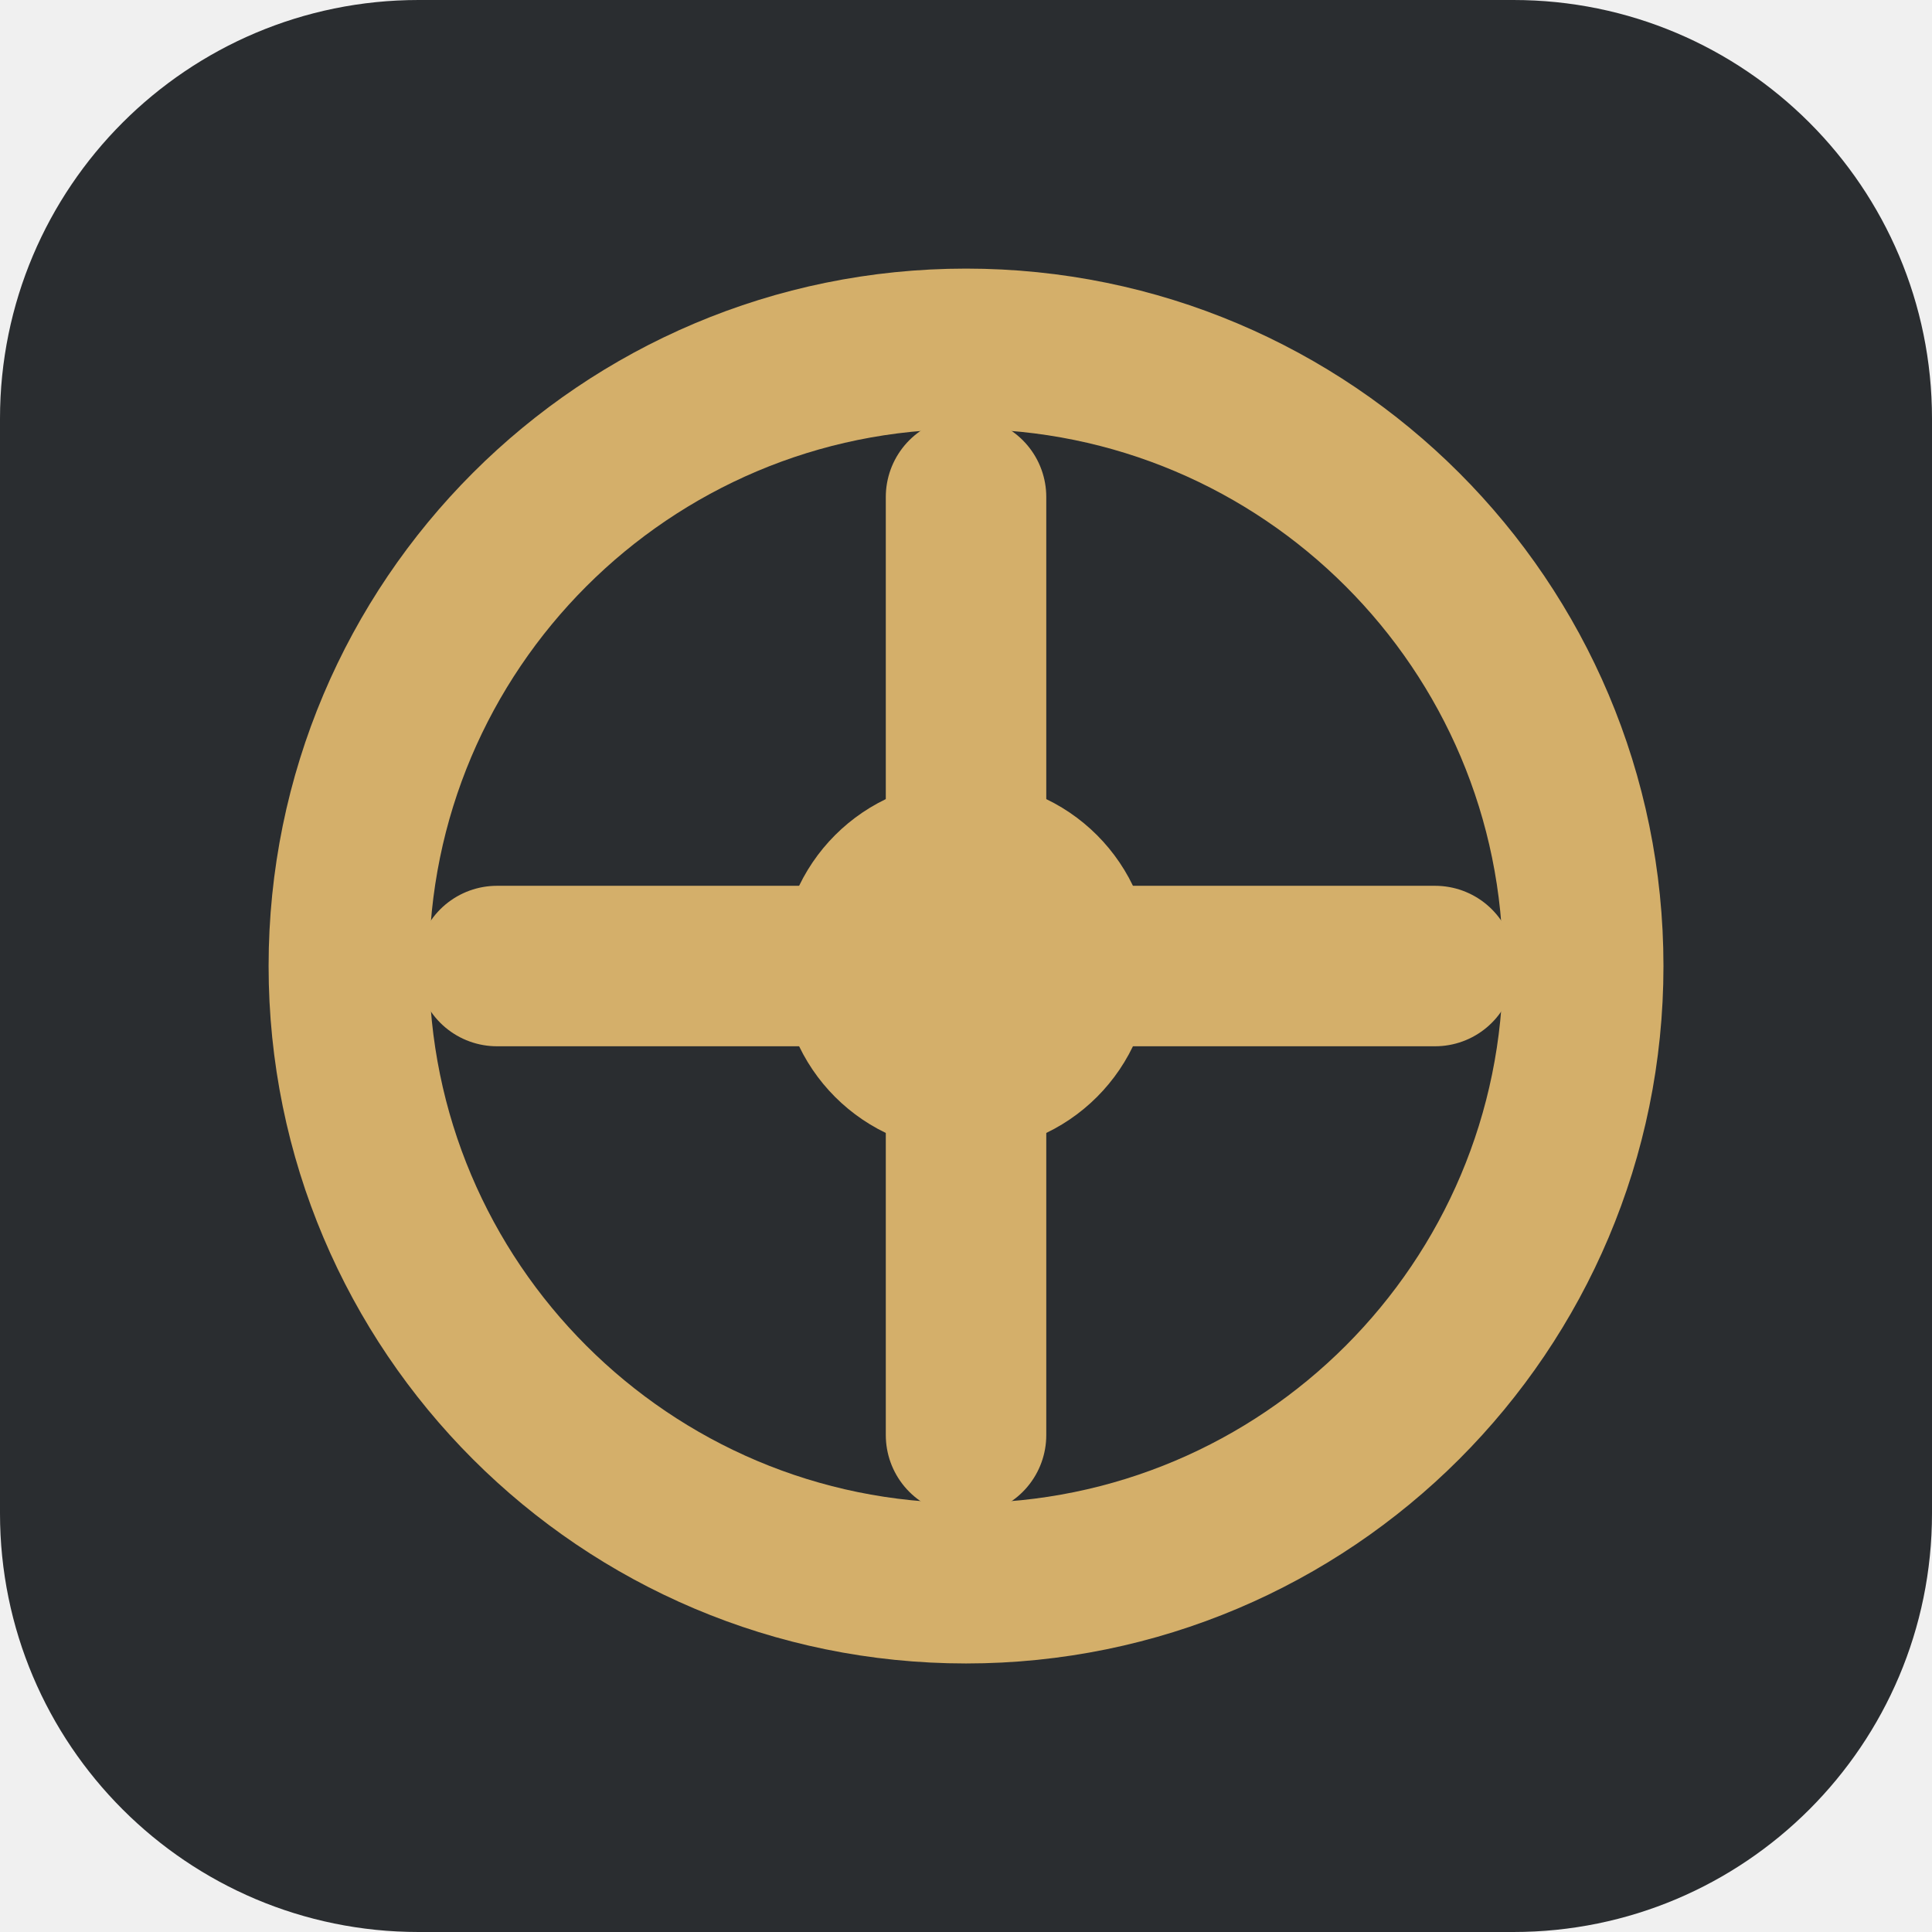
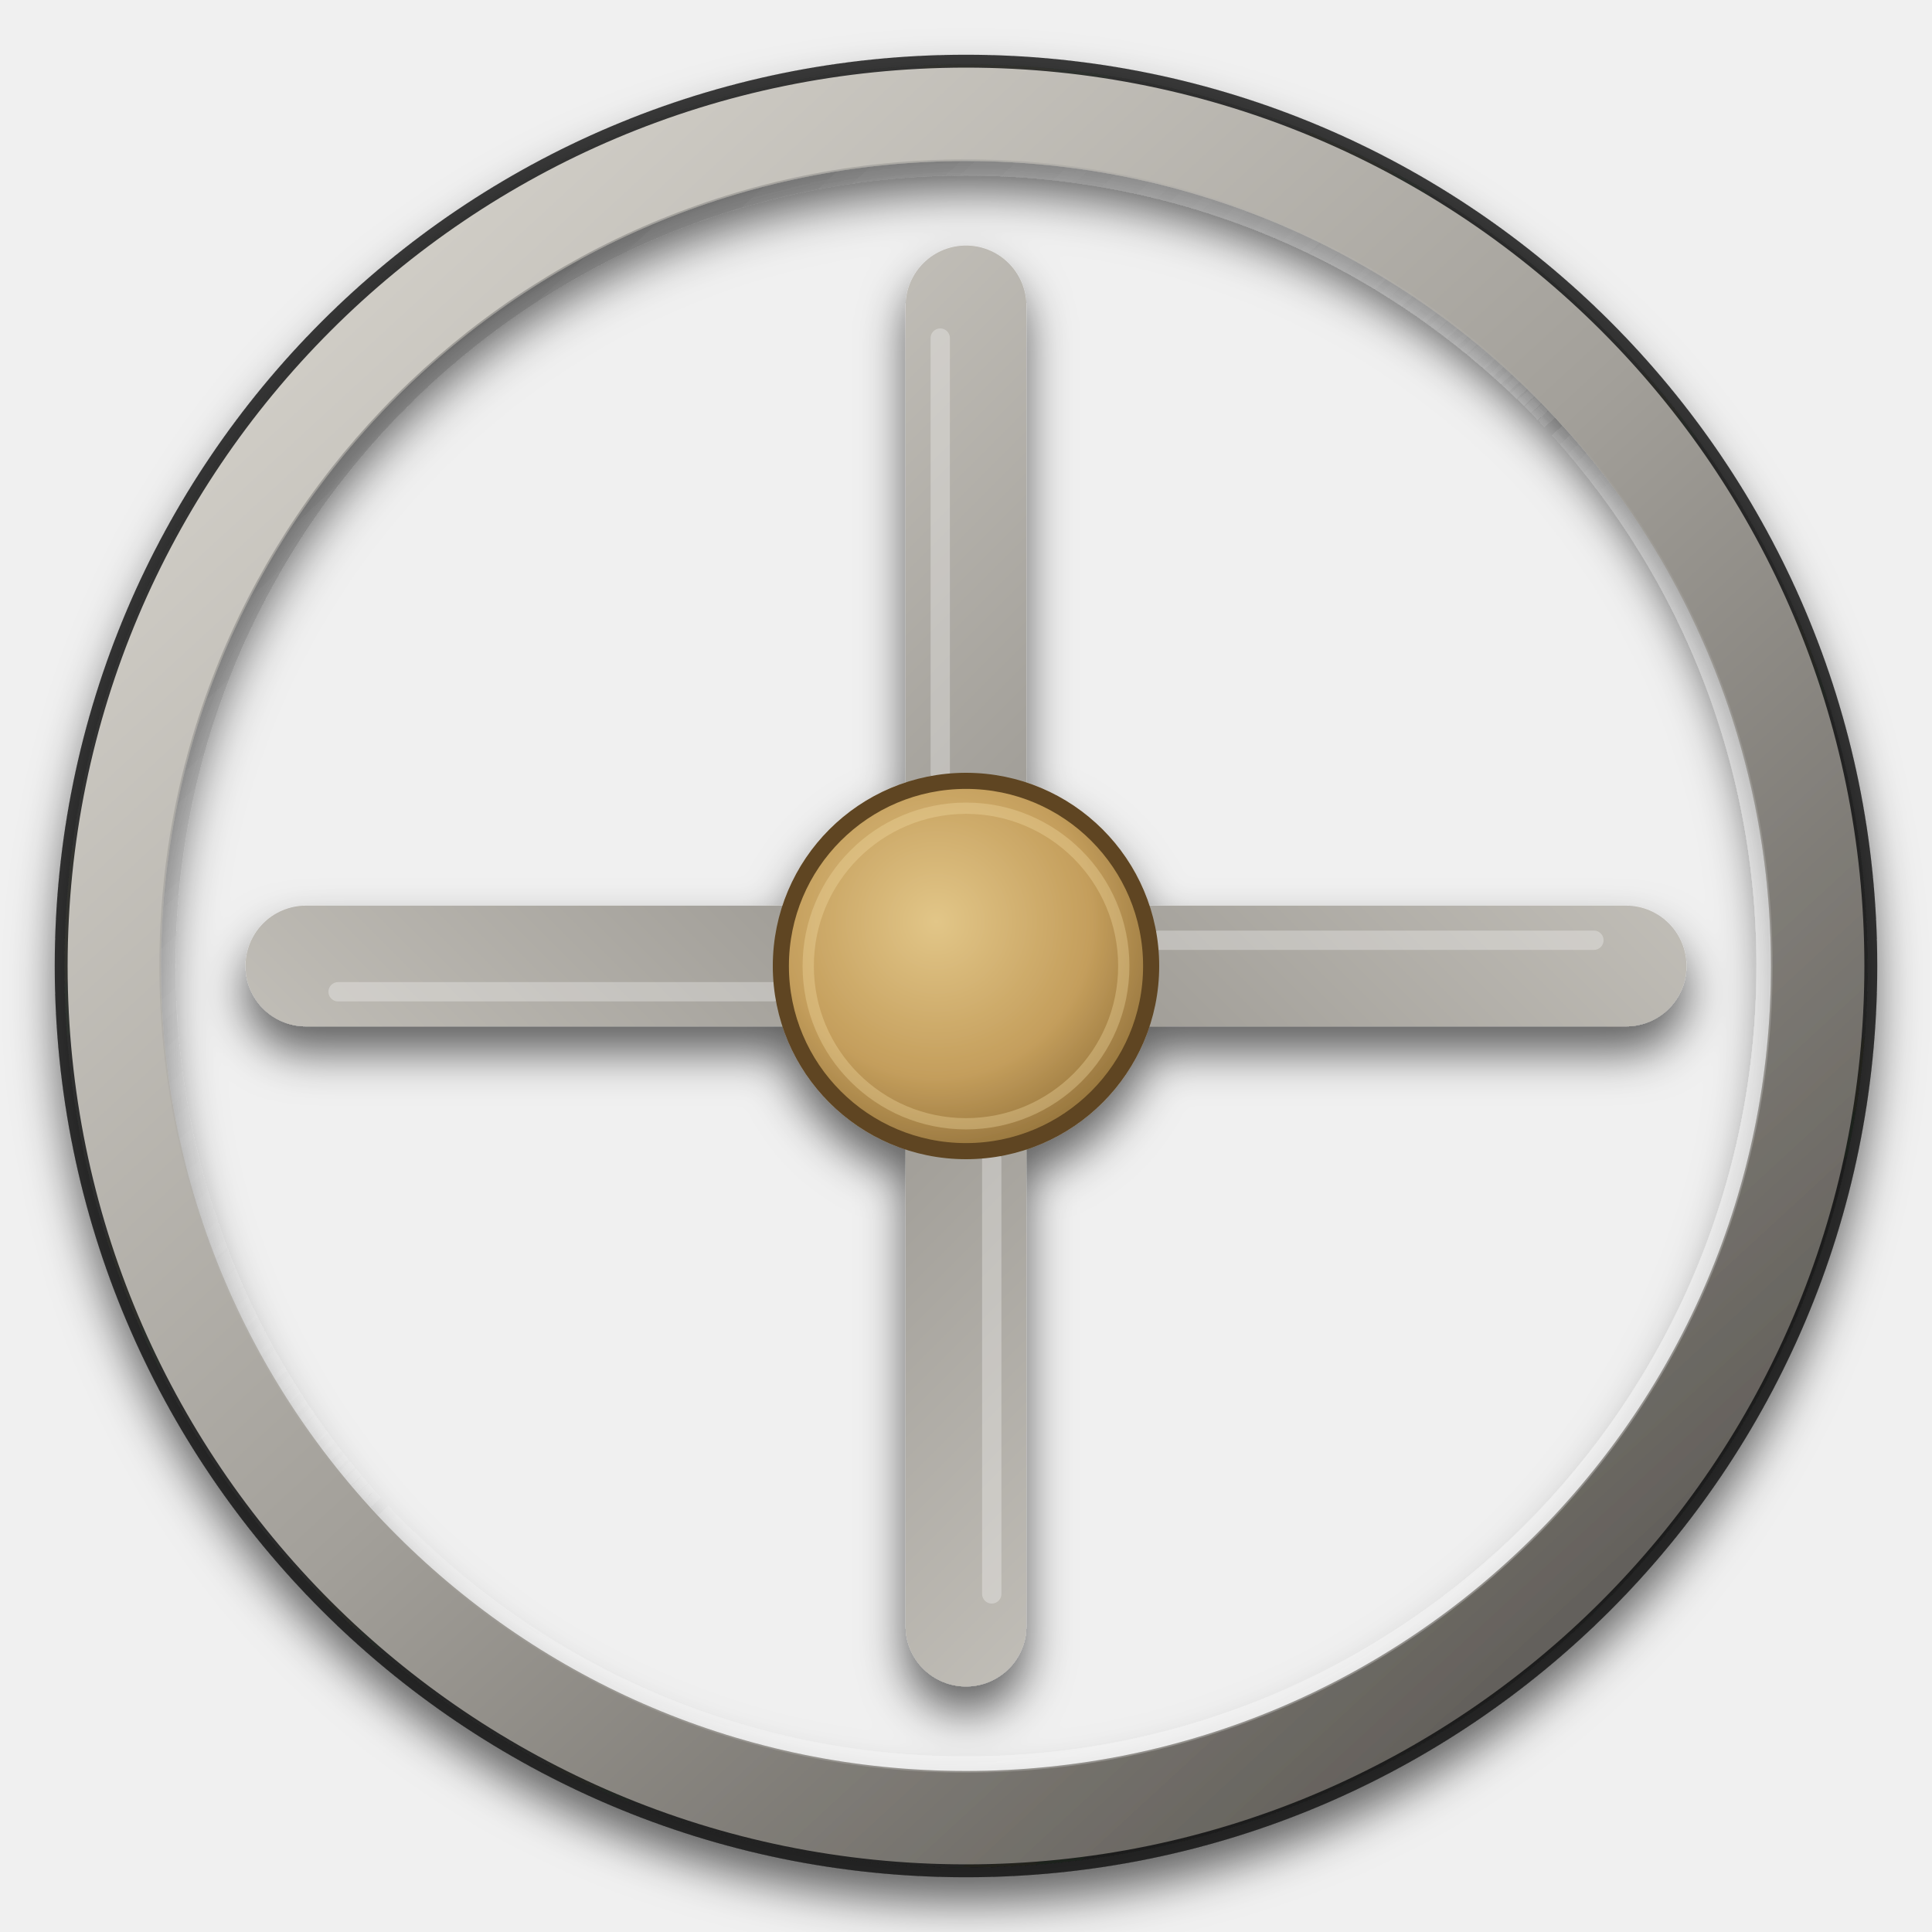
<svg xmlns="http://www.w3.org/2000/svg" viewBox="0 0 120 120">
-   <rect width="120" height="120" rx="26" fill="#2A2D30" />
-   <g transform="translate(14 14) scale(0.7667)">
-     <circle cx="60" cy="60" r="50" fill="none" stroke="#D4AF6A" stroke-width="13" />
-     <g stroke="#D4AF6A" stroke-width="13" stroke-linecap="round">
-       <path d="M60 22v76M22 60h76" />
+   <defs>
+     <linearGradient id="fR" gradientUnits="userSpaceOnUse" x1="14" y1="10" x2="106" y2="110">
+       <stop offset="0" stop-color="#D9D6CF" />
+       <stop offset=".5" stop-color="#A3A09A" />
+       <stop offset="1" stop-color="#55524D" />
+     </linearGradient>
+     <linearGradient id="fI" gradientUnits="userSpaceOnUse" x1="106" y1="110" x2="14" y2="10">
+       <stop offset="0" stop-color="#FFFFFF" stop-opacity=".35" />
+       <stop offset=".5" stop-color="#FFFFFF" stop-opacity="0" />
+       <stop offset="1" stop-color="#000000" stop-opacity=".45" />
+     </linearGradient>
+     <linearGradient id="fS" gradientUnits="userSpaceOnUse" x1="20" y1="20" x2="100" y2="100">
+       <stop offset="0" stop-color="#D9D6CF" />
+       <stop offset=".5" stop-color="#9C9993" />
+       <stop offset="1" stop-color="#55524D" />
+     </linearGradient>
+     <radialGradient id="fH" cx=".42" cy=".38" r=".7">
+       <stop offset="0" stop-color="#E2C688" />
+       <stop offset=".6" stop-color="#C49E5C" />
+       <stop offset="1" stop-color="#8A6A35" />
+     </radialGradient>
+     <filter id="fD" x="-20%" y="-20%" width="140%" height="140%">
+       <feDropShadow dx="0" dy="1.6" stdDeviation="1.4" flood-color="#000" flood-opacity="0.6" />
+     </filter>
+   </defs>
+   <g filter="url(#fD)">
+     <circle cx="60" cy="60" r="53" fill="none" stroke="url(#fR)" stroke-width="6" />
+     <circle cx="60" cy="60" r="56.2" fill="none" stroke="#0B0C0D" stroke-width="0.8" opacity=".8" />
+     <circle cx="60" cy="60" r="49.6" fill="none" stroke="url(#fI)" stroke-width="1" />
+     <g>
+       <g stroke="url(#fS)" stroke-width="7.5" stroke-linecap="round">
+         <line x1="60" y1="60" x2="60" y2="19" transform="rotate(0 60 60)" />
+         <line x1="60" y1="60" x2="60" y2="19" transform="rotate(90 60 60)" />
+         <line x1="60" y1="60" x2="60" y2="19" transform="rotate(180 60 60)" />
+         <line x1="60" y1="60" x2="60" y2="19" transform="rotate(270 60 60)" />
+       </g>
+       <g stroke="#FFFFFF" stroke-opacity=".3" stroke-width="1.2" stroke-linecap="round">
+         <line x1="58.4" y1="48" x2="58.4" y2="21" transform="rotate(0 60 60)" />
+         <line x1="58.4" y1="48" x2="58.4" y2="21" transform="rotate(90 60 60)" />
+         <line x1="58.4" y1="48" x2="58.4" y2="21" transform="rotate(180 60 60)" />
+         <line x1="58.4" y1="48" x2="58.4" y2="21" transform="rotate(270 60 60)" />
+       </g>
+       <circle cx="60" cy="60" r="11.5" fill="url(#fH)" stroke="#5E4520" stroke-width="1" />
+       <circle cx="60" cy="60" r="9.8" fill="none" stroke="#F3DCA4" stroke-opacity=".35" stroke-width="0.7" />
    </g>
-     <circle cx="60" cy="60" r="15" fill="#D4AF6A" />
  </g>
</svg>
